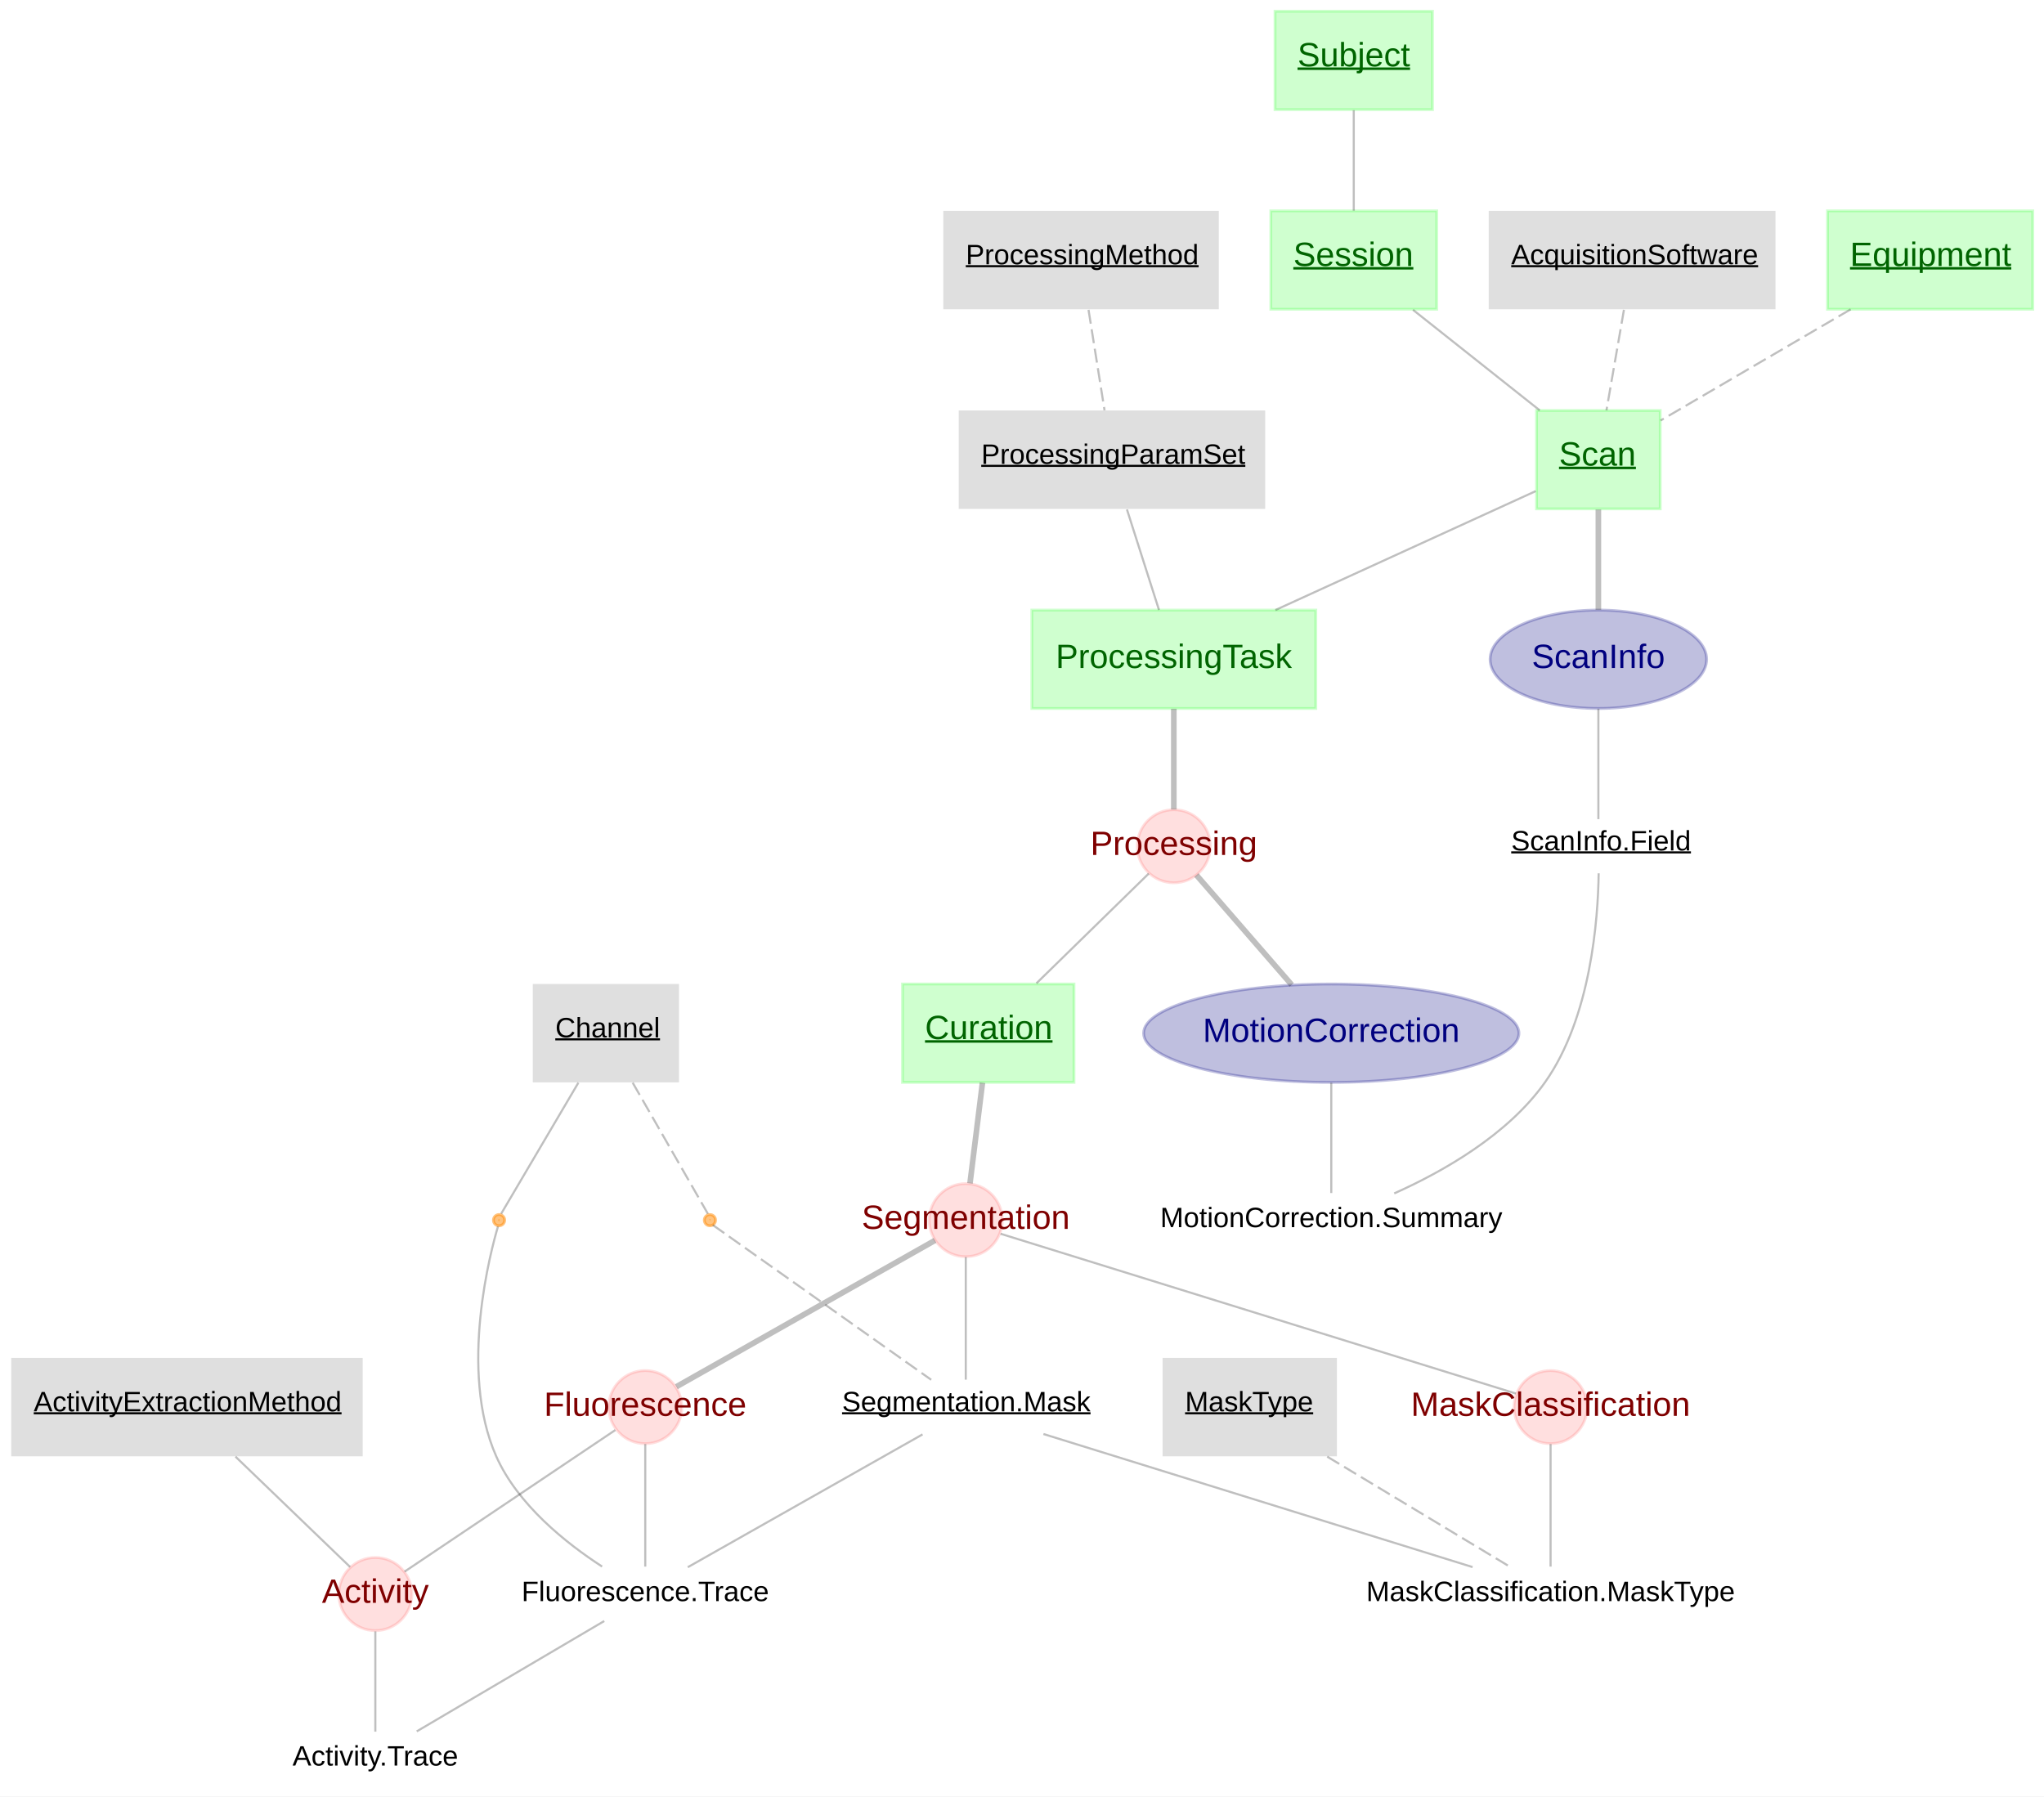
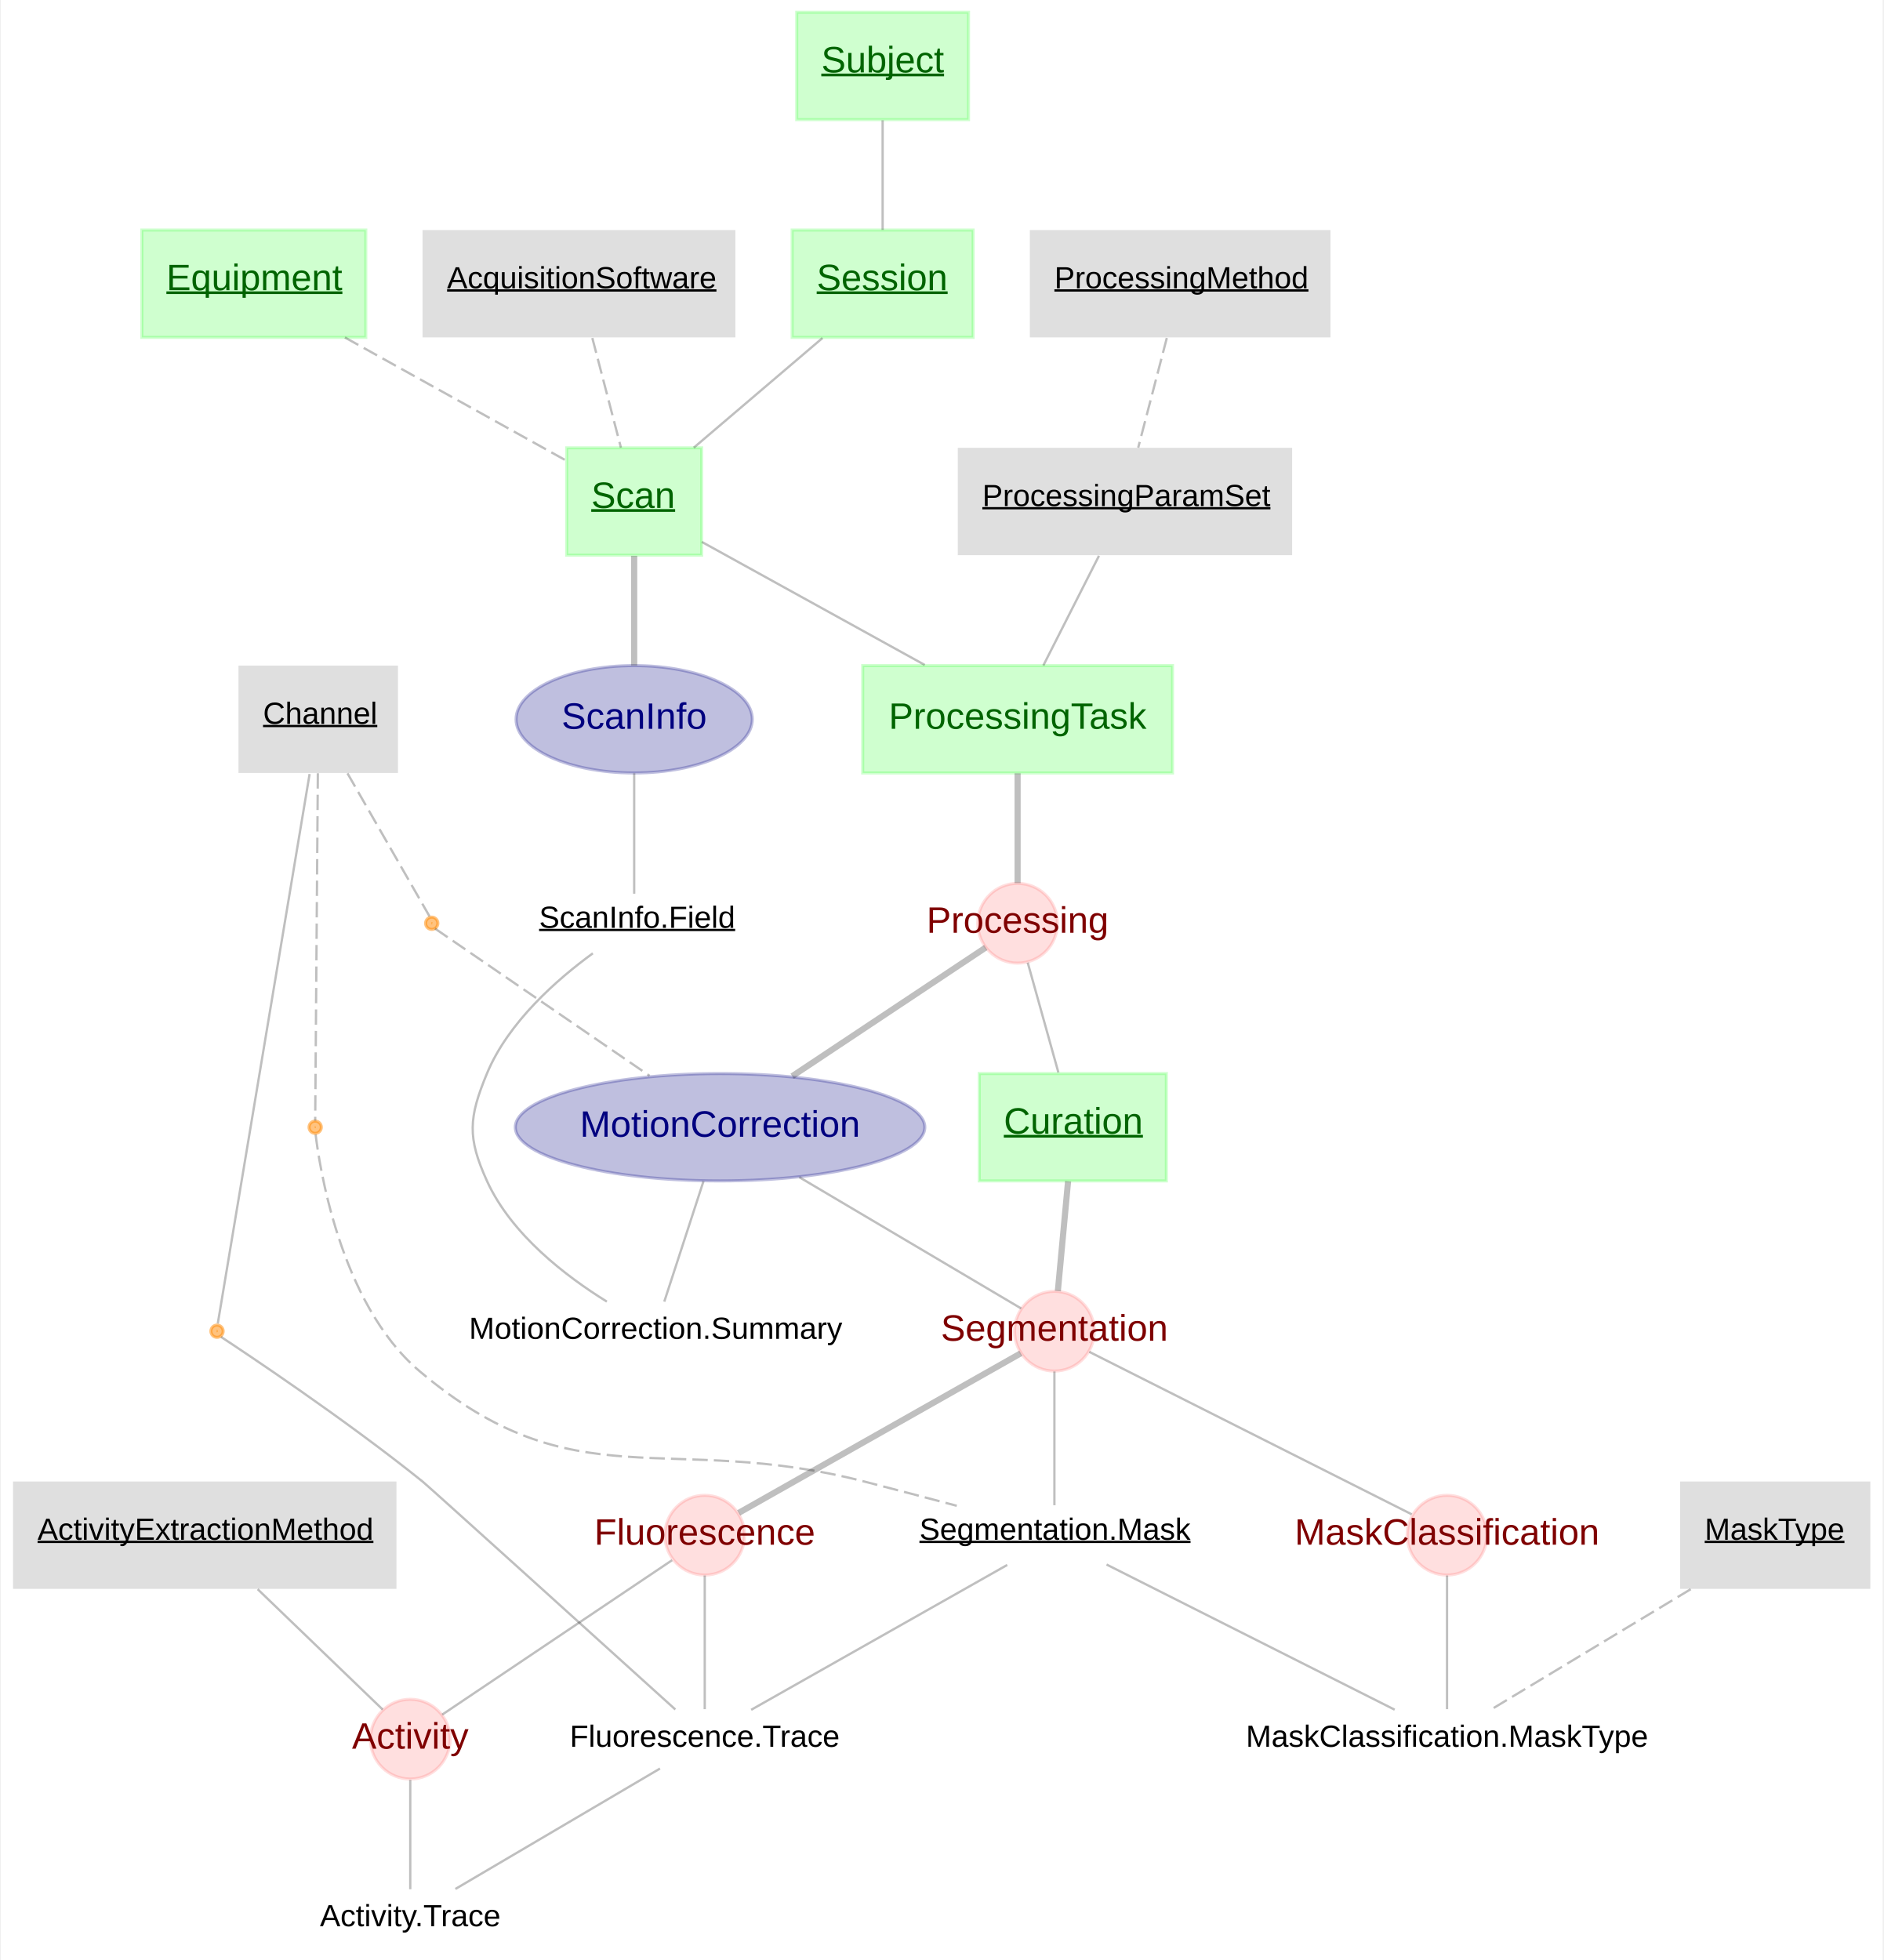
- <svg xmlns="http://www.w3.org/2000/svg" xmlns:xlink="http://www.w3.org/1999/xlink" height="639pt" viewBox="0.00 0.00 727.00 639.00" width="727pt">
+ <svg xmlns="http://www.w3.org/2000/svg" xmlns:xlink="http://www.w3.org/1999/xlink" height="639pt" viewBox="0.00 0.00 613.50 639.00" width="614pt">
  <g class="graph" id="graph0" transform="scale(1 1) rotate(0) translate(4 635)">
-     <polygon fill="white" points="-4,4 -4,-635 723,-635 723,4 -4,4" stroke="none" />
+     <polygon fill="white" points="-4,4 -4,-635 609.5,-635 609.5,4 -4,4" stroke="none" />
    <g class="node" id="node1">
-       <ellipse cx="173.5" cy="-201" fill="#ff8800" fill-opacity="0.502" rx="2" ry="2" stroke="#ff8800" stroke-opacity="0.502" />
-       <text fill="#ff8800" font-family="arial" font-size="1.00" text-anchor="middle" x="173.5" y="-200.7">6</text>
-     </g>
-     <g class="node" id="node24">
-       <g id="a_node24">
+       <ellipse cx="98.5" cy="-267.5" fill="#ff8800" fill-opacity="0.502" rx="2" ry="2" stroke="#ff8800" stroke-opacity="0.502" />
+       <text fill="#ff8800" font-family="arial" font-size="1.00" text-anchor="middle" x="98.5" y="-267.2">1</text>
+     </g>
+     <g class="node" id="node22">
+       <g id="a_node22">
+         <a xlink:title="→ Segmentation mask                  ------------------------------ → Channel.proj(seg_channel=&quot;channel&quot;) mask_npix             mask_center_x         mask_center_y         mask_center_z         mask_xpix             mask_ypix             mask_zpix             mask_weights          ">
+           <polygon fill="none" points="391.5,-144 287.5,-144 287.5,-125 391.5,-125 391.5,-144" stroke="none" />
+           <text font-family="arial" font-size="10.00" text-anchor="start" text-decoration="underline" x="295.5" y="-133">Segmentation.Mask</text>
+         </a>
+       </g>
+     </g>
+     <g class="edge" id="edge1">
+       <path d="M98.647,-265.147C99.646,-256.647 106.207,-210.269 132.5,-188 183.17,-145.086 213.192,-168.539 277.5,-152 287.317,-149.475 297.988,-146.661 307.667,-144.081" fill="none" stroke="#000000" stroke-dasharray="5,2" stroke-opacity="0.251" stroke-width="0.75" />
+     </g>
+     <g class="node" id="node2">
+       <ellipse cx="66.5" cy="-201" fill="#ff8800" fill-opacity="0.502" rx="2" ry="2" stroke="#ff8800" stroke-opacity="0.502" />
+       <text fill="#ff8800" font-family="arial" font-size="1.00" text-anchor="middle" x="66.5" y="-200.7">0</text>
+     </g>
+     <g class="node" id="node19">
+       <g id="a_node19">
        <a xlink:title="→ Fluorescence → Segmentation.Mask → Channel.proj(fluo_channel=&quot;channel&quot;) ------------------------------ fluorescence          neuropil_fluorescence=null  ">
          <polygon fill="none" points="276.5,-77.5 174.5,-77.5 174.5,-58.5 276.5,-58.5 276.5,-77.5" stroke="none" />
          <text font-family="arial" font-size="10.00" text-anchor="middle" x="225.5" y="-65.5">Fluorescence.Trace</text>
        </a>
      </g>
    </g>
-     <g class="edge" id="edge1">
-       <path d="M173.118,-198.754C170.78,-190.897 158.946,-147.562 172.5,-117 180.15,-99.751 197.4,-86.063 210.153,-77.789" fill="none" stroke="#000000" stroke-opacity="0.251" stroke-width="0.75" />
-     </g>
-     <g class="node" id="node2">
-       <ellipse cx="248.5" cy="-201" fill="#ff8800" fill-opacity="0.502" rx="2" ry="2" stroke="#ff8800" stroke-opacity="0.502" />
-       <text fill="#ff8800" font-family="arial" font-size="1.00" text-anchor="middle" x="248.5" y="-200.7">7</text>
-     </g>
-     <g class="node" id="node21">
-       <g id="a_node21">
-         <a xlink:title="→ Segmentation mask                  ------------------------------ → Channel.proj(seg_channel=&quot;channel&quot;) mask_npix             mask_center_x         mask_center_y         mask_center_z         mask_xpix             mask_ypix             mask_zpix             mask_weights          ">
-           <polygon fill="none" points="391.5,-144 287.5,-144 287.5,-125 391.5,-125 391.5,-144" stroke="none" />
-           <text font-family="arial" font-size="10.00" text-anchor="start" text-decoration="underline" x="295.5" y="-133">Segmentation.Mask</text>
-         </a>
-       </g>
-     </g>
    <g class="edge" id="edge2">
-       <path d="M249.522,-199.276C257.059,-193.933 304.373,-160.398 327.204,-144.216" fill="none" stroke="#000000" stroke-dasharray="5,2" stroke-opacity="0.251" stroke-width="0.75" />
+       <path d="M67.817,-199.137C74.796,-194.55 108.088,-172.459 133.5,-152 135.636,-150.28 192.789,-98.595 215.919,-77.67" fill="none" stroke="#000000" stroke-opacity="0.251" stroke-width="0.75" />
    </g>
    <g class="node" id="node3">
-       <g id="a_node3">
-         <a xlink:title="→ Curation ">
+       <ellipse cx="136.5" cy="-334" fill="#ff8800" fill-opacity="0.502" rx="2" ry="2" stroke="#ff8800" stroke-opacity="0.502" />
+       <text fill="#ff8800" font-family="arial" font-size="1.00" text-anchor="middle" x="136.5" y="-333.7">2</text>
+     </g>
+     <g class="node" id="node4">
+       <g id="a_node4">
+         <a xlink:title="→ Processing ------------------------------ → Channel.proj(mc_channel=&quot;channel&quot;) ">
+           <ellipse cx="230.5" cy="-267.5" fill="#00007f" fill-opacity="0.251" rx="66.75" ry="17.5" stroke="#00007f" stroke-opacity="0.251" />
+           <text fill="#00007f" font-family="arial" font-size="12.00" text-anchor="middle" x="230.5" y="-264.4">MotionCorrection</text>
+         </a>
+       </g>
+     </g>
+     <g class="edge" id="edge3">
+       <path d="M137.556,-332.276C144.333,-327.625 182.243,-301.613 207.505,-284.278" fill="none" stroke="#000000" stroke-dasharray="5,2" stroke-opacity="0.251" stroke-width="0.75" />
+     </g>
+     <g class="node" id="node9">
+       <g id="a_node9">
+         <a xlink:title="→ MotionCorrection → ScanInfo.Field ------------------------------ ref_image             average_image         correlation_image=null  max_proj_image=null   ">
+           <polygon fill="none" points="277,-210.5 142,-210.5 142,-191.5 277,-191.5 277,-210.5" stroke="none" />
+           <text font-family="arial" font-size="10.00" text-anchor="middle" x="209.5" y="-198.5">MotionCorrection.Summary</text>
+         </a>
+       </g>
+     </g>
+     <g class="edge" id="edge4">
+       <path d="M225.092,-249.89C221.009,-237.348 215.57,-220.643 212.313,-210.64" fill="none" stroke="#000000" stroke-opacity="0.251" stroke-width="0.75" />
+     </g>
+     <g class="node" id="node23">
+       <g id="a_node23">
+         <a xlink:title="→ MotionCorrection → Curation ">
          <ellipse cx="339.5" cy="-201" fill="#ff0000" fill-opacity="0.125" rx="13" ry="13" stroke="#ff0000" stroke-opacity="0.125" />
          <text fill="#7f0000" font-family="arial" font-size="12.00" text-anchor="middle" x="339.5" y="-197.9">Segmentation</text>
        </a>
      </g>
    </g>
+     <g class="edge" id="edge5">
+       <path d="M256.331,-251.214C279.373,-237.58 311.972,-218.29 328.689,-208.397" fill="none" stroke="#000000" stroke-opacity="0.251" stroke-width="0.75" />
+     </g>
+     <g class="node" id="node5">
+       <g id="a_node5">
+         <a xlink:title="→ Segmentation → MaskClassificationMethod ">
+           <ellipse cx="467.5" cy="-134.5" fill="#ff0000" fill-opacity="0.125" rx="13" ry="13" stroke="#ff0000" stroke-opacity="0.125" />
+           <text fill="#7f0000" font-family="arial" font-size="12.00" text-anchor="middle" x="467.5" y="-131.4">MaskClassification</text>
+         </a>
+       </g>
+     </g>
+     <g class="node" id="node20">
+       <g id="a_node20">
+         <a xlink:title="→ MaskClassification → Segmentation.Mask ------------------------------ → MaskType confidence=null       ">
+           <polygon fill="none" points="540.5,-77.5 394.5,-77.5 394.5,-58.5 540.5,-58.5 540.5,-77.5" stroke="none" />
+           <text font-family="arial" font-size="10.00" text-anchor="middle" x="467.5" y="-65.5">MaskClassification.MaskType</text>
+         </a>
+       </g>
+     </g>
+     <g class="edge" id="edge6">
+       <path d="M467.5,-121.368C467.5,-108.669 467.5,-89.04 467.5,-77.768" fill="none" stroke="#000000" stroke-opacity="0.251" stroke-width="0.75" />
+     </g>
    <g class="node" id="node6">
      <g id="a_node6">
+         <a xlink:title="scanner               ">
+           <polygon fill="#00ff00" fill-opacity="0.188" points="115,-560 42,-560 42,-525 115,-525 115,-560" stroke="#00ff00" stroke-opacity="0.188" />
+           <text fill="darkgreen" font-family="arial" font-size="12.00" text-anchor="start" text-decoration="underline" x="50" y="-540.4">Equipment</text>
+         </a>
+       </g>
+     </g>
+     <g class="node" id="node14">
+       <g id="a_node14">
+         <a xlink:title="→ Session scan_id               ------------------------------ → Equipment → AcquisitionSoftware scan_notes=&quot;&quot;         ">
+           <polygon fill="#00ff00" fill-opacity="0.188" points="224.5,-489 180.5,-489 180.5,-454 224.5,-454 224.5,-489" stroke="#00ff00" stroke-opacity="0.188" />
+           <text fill="darkgreen" font-family="arial" font-size="12.00" text-anchor="start" text-decoration="underline" x="188.5" y="-469.4">Scan</text>
+         </a>
+       </g>
+     </g>
+     <g class="edge" id="edge7">
+       <path d="M108.201,-524.973C130.412,-512.613 160.296,-495.984 180.42,-484.787" fill="none" stroke="#000000" stroke-dasharray="5,2" stroke-opacity="0.251" stroke-width="0.75" />
+     </g>
+     <g class="node" id="node7">
+       <g id="a_node7">
+         <a xlink:title="→ Scan → ProcessingParamSet ------------------------------ processing_output_dir  task_mode=&quot;load&quot;      ">
+           <polygon fill="#00ff00" fill-opacity="0.188" points="378,-418 277,-418 277,-383 378,-383 378,-418" stroke="#00ff00" stroke-opacity="0.188" />
+           <text fill="darkgreen" font-family="arial" font-size="12.00" text-anchor="middle" x="327.5" y="-397.4">ProcessingTask</text>
+         </a>
+       </g>
+     </g>
+     <g class="node" id="node12">
+       <g id="a_node12">
+         <a xlink:title="→ ProcessingTask ------------------------------ processing_time       ">
+           <ellipse cx="327.5" cy="-334" fill="#ff0000" fill-opacity="0.125" rx="13" ry="13" stroke="#ff0000" stroke-opacity="0.125" />
+           <text fill="#7f0000" font-family="arial" font-size="12.00" text-anchor="middle" x="327.5" y="-330.9">Processing</text>
+         </a>
+       </g>
+     </g>
+     <g class="edge" id="edge8">
+       <path d="M327.5,-382.89C327.5,-371.692 327.5,-357.175 327.5,-347.073" fill="none" stroke="#000000" stroke-opacity="0.251" stroke-width="2" />
+     </g>
+     <g class="node" id="node8">
+       <g id="a_node8">
+         <a xlink:title="mask_type             ">
+           <polygon fill="#000000" fill-opacity="0.125" points="605.5,-152 543.5,-152 543.5,-117 605.5,-117 605.5,-152" stroke="none" />
+           <text font-family="arial" font-size="10.00" text-anchor="start" text-decoration="underline" x="551.5" y="-133">MaskType</text>
+         </a>
+       </g>
+     </g>
+     <g class="edge" id="edge9">
+       <path d="M546.945,-116.89C526.14,-104.348 498.427,-87.643 481.833,-77.64" fill="none" stroke="#000000" stroke-dasharray="5,2" stroke-opacity="0.251" stroke-width="0.75" />
+     </g>
+     <g class="node" id="node10">
+       <g id="a_node10">
        <a xlink:title="→ Segmentation ">
          <ellipse cx="225.5" cy="-134.5" fill="#ff0000" fill-opacity="0.125" rx="13" ry="13" stroke="#ff0000" stroke-opacity="0.125" />
          <text fill="#7f0000" font-family="arial" font-size="12.00" text-anchor="middle" x="225.5" y="-131.4">Fluorescence</text>
        </a>
      </g>
    </g>
-     <g class="edge" id="edge3">
-       <path d="M328.569,-193.815C306.835,-181.518 258.409,-154.12 236.565,-141.761" fill="none" stroke="#000000" stroke-opacity="0.251" stroke-width="2" />
-     </g>
-     <g class="edge" id="edge4">
-       <path d="M339.5,-187.868C339.5,-175.169 339.5,-155.54 339.5,-144.268" fill="none" stroke="#000000" stroke-opacity="0.251" stroke-width="0.75" />
-     </g>
-     <g class="node" id="node23">
-       <g id="a_node23">
-         <a xlink:title="→ Segmentation → MaskClassificationMethod ">
-           <ellipse cx="547.5" cy="-134.5" fill="#ff0000" fill-opacity="0.125" rx="13" ry="13" stroke="#ff0000" stroke-opacity="0.125" />
-           <text fill="#7f0000" font-family="arial" font-size="12.00" text-anchor="middle" x="547.5" y="-131.4">MaskClassification</text>
-         </a>
-       </g>
-     </g>
-     <g class="edge" id="edge5">
-       <path d="M351.888,-196.158C388.883,-184.686 498.267,-150.767 535.176,-139.321" fill="none" stroke="#000000" stroke-opacity="0.251" stroke-width="0.75" />
-     </g>
-     <g class="node" id="node4">
-       <g id="a_node4">
-         <a xlink:title="→ Scan → ProcessingParamSet ------------------------------ processing_output_dir  task_mode=&quot;load&quot;      ">
-           <polygon fill="#00ff00" fill-opacity="0.188" points="464,-418 363,-418 363,-383 464,-383 464,-418" stroke="#00ff00" stroke-opacity="0.188" />
-           <text fill="darkgreen" font-family="arial" font-size="12.00" text-anchor="middle" x="413.5" y="-397.4">ProcessingTask</text>
-         </a>
-       </g>
-     </g>
-     <g class="node" id="node14">
-       <g id="a_node14">
-         <a xlink:title="→ ProcessingTask ------------------------------ processing_time       ">
-           <ellipse cx="413.5" cy="-334" fill="#ff0000" fill-opacity="0.125" rx="13" ry="13" stroke="#ff0000" stroke-opacity="0.125" />
-           <text fill="#7f0000" font-family="arial" font-size="12.00" text-anchor="middle" x="413.5" y="-330.9">Processing</text>
-         </a>
-       </g>
-     </g>
-     <g class="edge" id="edge6">
-       <path d="M413.5,-382.89C413.5,-371.692 413.5,-357.175 413.5,-347.073" fill="none" stroke="#000000" stroke-opacity="0.251" stroke-width="2" />
-     </g>
-     <g class="node" id="node5">
-       <g id="a_node5">
-         <a xlink:title="→ Processing ------------------------------ → Channel.proj(mc_channel=&quot;channel&quot;) ">
-           <ellipse cx="469.5" cy="-267.5" fill="#00007f" fill-opacity="0.251" rx="66.75" ry="17.5" stroke="#00007f" stroke-opacity="0.251" />
-           <text fill="#00007f" font-family="arial" font-size="12.00" text-anchor="middle" x="469.5" y="-264.4">MotionCorrection</text>
-         </a>
-       </g>
-     </g>
-     <g class="node" id="node18">
-       <g id="a_node18">
-         <a xlink:title="→ MotionCorrection → ScanInfo.Field ------------------------------ ref_image             average_image         correlation_image=null  max_proj_image=null   ">
-           <polygon fill="none" points="537,-210.5 402,-210.5 402,-191.5 537,-191.5 537,-210.5" stroke="none" />
-           <text font-family="arial" font-size="10.00" text-anchor="middle" x="469.5" y="-198.5">MotionCorrection.Summary</text>
-         </a>
-       </g>
-     </g>
-     <g class="edge" id="edge7">
-       <path d="M469.5,-249.89C469.5,-237.348 469.5,-220.643 469.5,-210.64" fill="none" stroke="#000000" stroke-opacity="0.251" stroke-width="0.75" />
-     </g>
-     <g class="edge" id="edge8">
+     <g class="edge" id="edge10">
      <path d="M225.5,-121.368C225.5,-108.669 225.5,-89.04 225.5,-77.768" fill="none" stroke="#000000" stroke-opacity="0.251" stroke-width="0.75" />
    </g>
-     <g class="node" id="node25">
-       <g id="a_node25">
+     <g class="node" id="node21">
+       <g id="a_node21">
        <a xlink:title="→ Fluorescence → ActivityExtractionMethod ">
          <ellipse cx="129.5" cy="-68" fill="#ff0000" fill-opacity="0.125" rx="13" ry="13" stroke="#ff0000" stroke-opacity="0.125" />
          <text fill="#7f0000" font-family="arial" font-size="12.00" text-anchor="middle" x="129.5" y="-64.9">Activity</text>
        </a>
      </g>
    </g>
-     <g class="edge" id="edge9">
+     <g class="edge" id="edge11">
      <path d="M214.86,-126.351C196.309,-113.887 158.275,-88.333 139.896,-75.985" fill="none" stroke="#000000" stroke-opacity="0.251" stroke-width="0.75" />
-     </g>
-     <g class="node" id="node7">
-       <g id="a_node7">
-         <a xlink:title="mask_type             ">
-           <polygon fill="#000000" fill-opacity="0.125" points="471.5,-152 409.5,-152 409.5,-117 471.5,-117 471.5,-152" stroke="none" />
-           <text font-family="arial" font-size="10.00" text-anchor="start" text-decoration="underline" x="417.5" y="-133">MaskType</text>
-         </a>
-       </g>
-     </g>
-     <g class="node" id="node10">
-       <g id="a_node10">
-         <a xlink:title="→ MaskClassification → Segmentation.Mask ------------------------------ → MaskType confidence=null       ">
-           <polygon fill="none" points="620.5,-77.5 474.5,-77.5 474.5,-58.5 620.5,-58.5 620.5,-77.5" stroke="none" />
-           <text font-family="arial" font-size="10.00" text-anchor="middle" x="547.5" y="-65.5">MaskClassification.MaskType</text>
-         </a>
-       </g>
-     </g>
-     <g class="edge" id="edge10">
-       <path d="M468.055,-116.89C488.86,-104.348 516.573,-87.643 533.167,-77.64" fill="none" stroke="#000000" stroke-dasharray="5,2" stroke-opacity="0.251" stroke-width="0.75" />
-     </g>
-     <g class="node" id="node8">
-       <g id="a_node8">
-         <a xlink:title="paramset_idx          ------------------------------ → ProcessingMethod paramset_desc         param_set_hash        params                UNIQUE INDEX (param_set_hash) ">
-           <polygon fill="#000000" fill-opacity="0.125" points="446,-489 337,-489 337,-454 446,-454 446,-489" stroke="none" />
-           <text font-family="arial" font-size="10.00" text-anchor="start" text-decoration="underline" x="345" y="-470">ProcessingParamSet</text>
-         </a>
-       </g>
-     </g>
-     <g class="edge" id="edge11">
-       <path d="M396.826,-453.797C400.285,-442.949 404.774,-428.867 408.223,-418.049" fill="none" stroke="#000000" stroke-opacity="0.251" stroke-width="0.75" />
-     </g>
-     <g class="node" id="node9">
-       <g id="a_node9">
-         <a xlink:title="→ Subject session_datetime      ">
-           <polygon fill="#00ff00" fill-opacity="0.188" points="507,-560 448,-560 448,-525 507,-525 507,-560" stroke="#00ff00" stroke-opacity="0.188" />
-           <text fill="darkgreen" font-family="arial" font-size="12.00" text-anchor="start" text-decoration="underline" x="456" y="-540.4">Session</text>
-         </a>
-       </g>
-     </g>
-     <g class="node" id="node27">
-       <g id="a_node27">
-         <a xlink:title="→ Session scan_id               ------------------------------ → Equipment → AcquisitionSoftware scan_notes=&quot;&quot;         ">
-           <polygon fill="#00ff00" fill-opacity="0.188" points="586.5,-489 542.5,-489 542.5,-454 586.5,-454 586.5,-489" stroke="#00ff00" stroke-opacity="0.188" />
-           <text fill="darkgreen" font-family="arial" font-size="12.00" text-anchor="start" text-decoration="underline" x="550.5" y="-469.4">Scan</text>
-         </a>
-       </g>
-     </g>
-     <g class="edge" id="edge12">
-       <path d="M498.56,-524.797C512.239,-513.949 529.994,-499.867 543.634,-489.049" fill="none" stroke="#000000" stroke-opacity="0.251" stroke-width="0.75" />
    </g>
    <g class="node" id="node11">
      <g id="a_node11">
-         <a xlink:title="→ Scan ------------------------------ nfields               nchannels             ndepths               nframes               nrois                 x                     y                     z                     fps                   bidirectional         usecs_per_line=null   fill_fraction=null    ">
-           <ellipse cx="564.5" cy="-400.5" fill="#00007f" fill-opacity="0.251" rx="38.502" ry="17.5" stroke="#00007f" stroke-opacity="0.251" />
-           <text fill="#00007f" font-family="arial" font-size="12.00" text-anchor="middle" x="564.5" y="-397.4">ScanInfo</text>
-         </a>
-       </g>
-     </g>
-     <g class="node" id="node20">
-       <g id="a_node20">
-         <a xlink:title="→ ScanInfo field_idx             ------------------------------ px_height             px_width              um_height=null        um_width=null         field_x               field_y               field_z               delay_image=null      ">
-           <polygon fill="none" points="603.5,-343.5 525.5,-343.5 525.5,-324.5 603.5,-324.5 603.5,-343.5" stroke="none" />
-           <text font-family="arial" font-size="10.00" text-anchor="start" text-decoration="underline" x="533.5" y="-332.5">ScanInfo.Field</text>
-         </a>
-       </g>
+         <a xlink:title="acq_software          ">
+           <polygon fill="#000000" fill-opacity="0.125" points="235.5,-560 133.5,-560 133.5,-525 235.5,-525 235.5,-560" stroke="none" />
+           <text font-family="arial" font-size="10.00" text-anchor="start" text-decoration="underline" x="141.5" y="-541">AcquisitionSoftware</text>
+         </a>
+       </g>
+     </g>
+     <g class="edge" id="edge12">
+       <path d="M188.857,-524.797C191.687,-513.949 195.361,-499.867 198.183,-489.049" fill="none" stroke="#000000" stroke-dasharray="5,2" stroke-opacity="0.251" stroke-width="0.75" />
    </g>
    <g class="edge" id="edge13">
-       <path d="M564.5,-382.89C564.5,-370.348 564.5,-353.643 564.5,-343.64" fill="none" stroke="#000000" stroke-opacity="0.251" stroke-width="0.75" />
-     </g>
-     <g class="node" id="node12">
-       <g id="a_node12">
+       <path d="M317.119,-326.097C302.164,-316.153 274.145,-297.522 254.02,-284.139" fill="none" stroke="#000000" stroke-opacity="0.251" stroke-width="2" />
+     </g>
+     <g class="node" id="node16">
+       <g id="a_node16">
+         <a xlink:title="→ Processing curation_id           ------------------------------ curation_time         curation_output_dir   manual_curation       curation_note=&quot;&quot;      ">
+           <polygon fill="#00ff00" fill-opacity="0.188" points="376,-285 315,-285 315,-250 376,-250 376,-285" stroke="#00ff00" stroke-opacity="0.188" />
+           <text fill="darkgreen" font-family="arial" font-size="12.00" text-anchor="start" text-decoration="underline" x="323" y="-265.4">Curation</text>
+         </a>
+       </g>
+     </g>
+     <g class="edge" id="edge14">
+       <path d="M330.801,-321.17C333.603,-311.132 337.655,-296.611 340.796,-285.357" fill="none" stroke="#000000" stroke-opacity="0.251" stroke-width="0.75" />
+     </g>
+     <g class="node" id="node13">
+       <g id="a_node13">
        <a xlink:title="extraction_method     ">
          <polygon fill="#000000" fill-opacity="0.125" points="125,-152 0,-152 0,-117 125,-117 125,-152" stroke="none" />
          <text font-family="arial" font-size="10.00" text-anchor="start" text-decoration="underline" x="8" y="-133">ActivityExtractionMethod</text>
        </a>
      </g>
    </g>
-     <g class="edge" id="edge14">
+     <g class="edge" id="edge15">
      <path d="M79.754,-116.89C92.782,-104.348 110.134,-87.643 120.525,-77.64" fill="none" stroke="#000000" stroke-opacity="0.251" stroke-width="0.75" />
    </g>
-     <g class="node" id="node13">
-       <g id="a_node13">
-         <a xlink:title="→ Processing curation_id           ------------------------------ curation_time         curation_output_dir   manual_curation       curation_note=&quot;&quot;      ">
-           <polygon fill="#00ff00" fill-opacity="0.188" points="378,-285 317,-285 317,-250 378,-250 378,-285" stroke="#00ff00" stroke-opacity="0.188" />
-           <text fill="darkgreen" font-family="arial" font-size="12.00" text-anchor="start" text-decoration="underline" x="325" y="-265.4">Curation</text>
-         </a>
-       </g>
-     </g>
-     <g class="edge" id="edge15">
-       <path d="M345.44,-249.89C344.051,-238.692 342.25,-224.175 340.997,-214.073" fill="none" stroke="#000000" stroke-opacity="0.251" stroke-width="2" />
-     </g>
    <g class="edge" id="edge16">
-       <path d="M421.523,-323.759C430.354,-313.587 444.717,-297.044 455.43,-284.706" fill="none" stroke="#000000" stroke-opacity="0.251" stroke-width="2" />
+       <path d="M224.56,-458.323C244.745,-447.181 274.793,-430.594 297.221,-418.214" fill="none" stroke="#000000" stroke-opacity="0.251" stroke-width="0.75" />
+     </g>
+     <g class="node" id="node24">
+       <g id="a_node24">
+         <a xlink:title="→ Scan ------------------------------ nfields               nchannels             ndepths               nframes               nrois                 x                     y                     z                     fps                   bidirectional         usecs_per_line=null   fill_fraction=null    ">
+           <ellipse cx="202.5" cy="-400.5" fill="#00007f" fill-opacity="0.251" rx="38.502" ry="17.5" stroke="#00007f" stroke-opacity="0.251" />
+           <text fill="#00007f" font-family="arial" font-size="12.00" text-anchor="middle" x="202.5" y="-397.4">ScanInfo</text>
+         </a>
+       </g>
    </g>
    <g class="edge" id="edge17">
-       <path d="M404.599,-324.301C394.395,-314.329 377.432,-297.752 364.64,-285.251" fill="none" stroke="#000000" stroke-opacity="0.251" stroke-width="0.75" />
+       <path d="M202.5,-453.797C202.5,-442.949 202.5,-428.867 202.5,-418.049" fill="none" stroke="#000000" stroke-opacity="0.251" stroke-width="2" />
    </g>
    <g class="node" id="node15">
      <g id="a_node15">
        <a xlink:title="subject               ------------------------------ sex                   subject_birth_date    subject_description=&quot;&quot;  ">
-           <polygon fill="#00ff00" fill-opacity="0.188" points="505.5,-631 449.5,-631 449.5,-596 505.5,-596 505.5,-631" stroke="#00ff00" stroke-opacity="0.188" />
-           <text fill="darkgreen" font-family="arial" font-size="12.00" text-anchor="start" text-decoration="underline" x="457.5" y="-611.4">Subject</text>
+           <polygon fill="#00ff00" fill-opacity="0.188" points="311.5,-631 255.5,-631 255.5,-596 311.5,-596 311.5,-631" stroke="#00ff00" stroke-opacity="0.188" />
+           <text fill="darkgreen" font-family="arial" font-size="12.00" text-anchor="start" text-decoration="underline" x="263.5" y="-611.4">Subject</text>
+         </a>
+       </g>
+     </g>
+     <g class="node" id="node25">
+       <g id="a_node25">
+         <a xlink:title="→ Subject session_datetime      ">
+           <polygon fill="#00ff00" fill-opacity="0.188" points="313,-560 254,-560 254,-525 313,-525 313,-560" stroke="#00ff00" stroke-opacity="0.188" />
+           <text fill="darkgreen" font-family="arial" font-size="12.00" text-anchor="start" text-decoration="underline" x="262" y="-540.4">Session</text>
        </a>
      </g>
    </g>
    <g class="edge" id="edge18">
-       <path d="M477.5,-595.797C477.5,-584.949 477.5,-570.867 477.5,-560.049" fill="none" stroke="#000000" stroke-opacity="0.251" stroke-width="0.75" />
-     </g>
-     <g class="node" id="node16">
-       <g id="a_node16">
+       <path d="M283.5,-595.797C283.5,-584.949 283.5,-570.867 283.5,-560.049" fill="none" stroke="#000000" stroke-opacity="0.251" stroke-width="0.75" />
+     </g>
+     <g class="edge" id="edge19">
+       <path d="M343.955,-249.89C342.913,-238.692 341.563,-224.175 340.623,-214.073" fill="none" stroke="#000000" stroke-opacity="0.251" stroke-width="2" />
+     </g>
+     <g class="node" id="node17">
+       <g id="a_node17">
+         <a xlink:title="paramset_idx          ------------------------------ → ProcessingMethod paramset_desc         param_set_hash        params                UNIQUE INDEX (param_set_hash) ">
+           <polygon fill="#000000" fill-opacity="0.125" points="417,-489 308,-489 308,-454 417,-454 417,-489" stroke="none" />
+           <text font-family="arial" font-size="10.00" text-anchor="start" text-decoration="underline" x="316" y="-470">ProcessingParamSet</text>
+         </a>
+       </g>
+     </g>
+     <g class="edge" id="edge20">
+       <path d="M354.027,-453.797C348.525,-442.949 341.382,-428.867 335.895,-418.049" fill="none" stroke="#000000" stroke-opacity="0.251" stroke-width="0.75" />
+     </g>
+     <g class="node" id="node18">
+       <g id="a_node18">
+         <a xlink:title="channel               ">
+           <polygon fill="#000000" fill-opacity="0.125" points="125.5,-418 73.5,-418 73.5,-383 125.5,-383 125.5,-418" stroke="none" />
+           <text font-family="arial" font-size="10.00" text-anchor="start" text-decoration="underline" x="81.5" y="-399">Channel</text>
+         </a>
+       </g>
+     </g>
+     <g class="edge" id="edge22">
+       <path d="M99.373,-382.909C99.123,-350.137 98.583,-279.415 98.509,-269.631" fill="none" stroke="#000000" stroke-dasharray="5,2" stroke-opacity="0.251" stroke-width="0.75" />
+     </g>
+     <g class="edge" id="edge21">
+       <path d="M96.686,-382.661C89.205,-337.885 69.22,-218.28 66.751,-203.504" fill="none" stroke="#000000" stroke-opacity="0.251" stroke-width="0.75" />
+     </g>
+     <g class="edge" id="edge23">
+       <path d="M109.028,-382.89C118.621,-366.168 132.459,-342.044 135.769,-336.274" fill="none" stroke="#000000" stroke-dasharray="5,2" stroke-opacity="0.251" stroke-width="0.75" />
+     </g>
+     <g class="node" id="node28">
+       <g id="a_node28">
+         <a xlink:title="→ Activity → Fluorescence.Trace ------------------------------ activity_trace        ">
+           <polygon fill="none" points="167,-19 92,-19 92,-0 167,-0 167,-19" stroke="none" />
+           <text font-family="arial" font-size="10.00" text-anchor="middle" x="129.5" y="-7">Activity.Trace</text>
+         </a>
+       </g>
+     </g>
+     <g class="edge" id="edge24">
+       <path d="M210.92,-58.419C192.876,-47.799 162.324,-29.819 144.218,-19.162" fill="none" stroke="#000000" stroke-opacity="0.251" stroke-width="0.75" />
+     </g>
+     <g class="edge" id="edge25">
+       <path d="M129.5,-54.74C129.5,-43.965 129.5,-28.562 129.5,-19.064" fill="none" stroke="#000000" stroke-opacity="0.251" stroke-width="0.75" />
+     </g>
+     <g class="edge" id="edge26">
+       <path d="M324.125,-124.801C302.246,-112.422 262.376,-89.864 240.631,-77.561" fill="none" stroke="#000000" stroke-opacity="0.251" stroke-width="0.75" />
+     </g>
+     <g class="edge" id="edge27">
+       <path d="M356.497,-124.935C380.979,-112.598 425.911,-89.957 450.432,-77.6" fill="none" stroke="#000000" stroke-opacity="0.251" stroke-width="0.75" />
+     </g>
+     <g class="edge" id="edge28">
+       <path d="M350.859,-194.276C375.088,-182.067 431.613,-153.584 455.982,-141.304" fill="none" stroke="#000000" stroke-opacity="0.251" stroke-width="0.75" />
+     </g>
+     <g class="edge" id="edge29">
+       <path d="M328.569,-193.815C306.835,-181.518 258.409,-154.12 236.565,-141.761" fill="none" stroke="#000000" stroke-opacity="0.251" stroke-width="2" />
+     </g>
+     <g class="edge" id="edge30">
+       <path d="M339.5,-187.868C339.5,-175.169 339.5,-155.54 339.5,-144.268" fill="none" stroke="#000000" stroke-opacity="0.251" stroke-width="0.75" />
+     </g>
+     <g class="node" id="node26">
+       <g id="a_node26">
+         <a xlink:title="→ ScanInfo field_idx             ------------------------------ px_height             px_width              um_height=null        um_width=null         field_x               field_y               field_z               delay_image=null      ">
+           <polygon fill="none" points="241.5,-343.5 163.5,-343.5 163.5,-324.5 241.5,-324.5 241.5,-343.5" stroke="none" />
+           <text font-family="arial" font-size="10.00" text-anchor="start" text-decoration="underline" x="171.5" y="-332.5">ScanInfo.Field</text>
+         </a>
+       </g>
+     </g>
+     <g class="edge" id="edge31">
+       <path d="M202.5,-382.89C202.5,-370.348 202.5,-353.643 202.5,-343.64" fill="none" stroke="#000000" stroke-opacity="0.251" stroke-width="0.75" />
+     </g>
+     <g class="edge" id="edge32">
+       <path d="M263.892,-524.797C251.157,-513.949 234.626,-499.867 221.927,-489.049" fill="none" stroke="#000000" stroke-opacity="0.251" stroke-width="0.75" />
+     </g>
+     <g class="edge" id="edge33">
+       <path d="M189.02,-324.198C177.405,-315.732 161.445,-301.768 154.5,-285 148.547,-270.629 148.063,-264.161 154.5,-250 162.471,-232.463 180.366,-218.829 193.591,-210.646" fill="none" stroke="#000000" stroke-opacity="0.251" stroke-width="0.75" />
+     </g>
+     <g class="node" id="node27">
+       <g id="a_node27">
        <a xlink:title="processing_method     ------------------------------ processing_method_desc  ">
          <polygon fill="#000000" fill-opacity="0.125" points="429.5,-560 331.5,-560 331.5,-525 429.5,-525 429.5,-560" stroke="none" />
          <text font-family="arial" font-size="10.00" text-anchor="start" text-decoration="underline" x="339.5" y="-541">ProcessingMethod</text>
        </a>
      </g>
    </g>
-     <g class="edge" id="edge19">
-       <path d="M383.163,-524.797C384.892,-513.949 387.137,-499.867 388.862,-489.049" fill="none" stroke="#000000" stroke-dasharray="5,2" stroke-opacity="0.251" stroke-width="0.75" />
-     </g>
-     <g class="node" id="node17">
-       <g id="a_node17">
-         <a xlink:title="→ Activity → Fluorescence.Trace ------------------------------ activity_trace        ">
-           <polygon fill="none" points="167,-19 92,-19 92,-0 167,-0 167,-19" stroke="none" />
-           <text font-family="arial" font-size="10.00" text-anchor="middle" x="129.5" y="-7">Activity.Trace</text>
-         </a>
-       </g>
-     </g>
-     <g class="node" id="node19">
-       <g id="a_node19">
-         <a xlink:title="acq_software          ">
-           <polygon fill="#000000" fill-opacity="0.125" points="627.5,-560 525.5,-560 525.5,-525 627.5,-525 627.5,-560" stroke="none" />
-           <text font-family="arial" font-size="10.00" text-anchor="start" text-decoration="underline" x="533.5" y="-541">AcquisitionSoftware</text>
-         </a>
-       </g>
-     </g>
-     <g class="edge" id="edge20">
-       <path d="M573.595,-524.797C571.708,-513.949 569.259,-499.867 567.378,-489.049" fill="none" stroke="#000000" stroke-dasharray="5,2" stroke-opacity="0.251" stroke-width="0.75" />
-     </g>
-     <g class="edge" id="edge21">
-       <path d="M564.607,-324.374C564.39,-308.268 561.905,-273.161 545.5,-250 532.241,-231.28 509.15,-218.231 491.89,-210.514" fill="none" stroke="#000000" stroke-opacity="0.251" stroke-width="0.75" />
-     </g>
-     <g class="edge" id="edge22">
-       <path d="M367.121,-124.935C406.904,-112.598 479.919,-89.957 519.765,-77.6" fill="none" stroke="#000000" stroke-opacity="0.251" stroke-width="0.75" />
-     </g>
-     <g class="edge" id="edge23">
-       <path d="M324.125,-124.801C302.246,-112.422 262.376,-89.864 240.631,-77.561" fill="none" stroke="#000000" stroke-opacity="0.251" stroke-width="0.75" />
-     </g>
-     <g class="node" id="node22">
-       <g id="a_node22">
-         <a xlink:title="scanner               ">
-           <polygon fill="#00ff00" fill-opacity="0.188" points="719,-560 646,-560 646,-525 719,-525 719,-560" stroke="#00ff00" stroke-opacity="0.188" />
-           <text fill="darkgreen" font-family="arial" font-size="12.00" text-anchor="start" text-decoration="underline" x="654" y="-540.4">Equipment</text>
-         </a>
-       </g>
-     </g>
-     <g class="edge" id="edge24">
-       <path d="M654.236,-524.973C633.509,-512.853 605.76,-496.626 586.634,-485.443" fill="none" stroke="#000000" stroke-dasharray="5,2" stroke-opacity="0.251" stroke-width="0.75" />
-     </g>
-     <g class="edge" id="edge25">
-       <path d="M547.5,-121.368C547.5,-108.669 547.5,-89.04 547.5,-77.768" fill="none" stroke="#000000" stroke-opacity="0.251" stroke-width="0.75" />
-     </g>
-     <g class="edge" id="edge26">
-       <path d="M210.92,-58.419C192.876,-47.799 162.324,-29.819 144.218,-19.162" fill="none" stroke="#000000" stroke-opacity="0.251" stroke-width="0.75" />
-     </g>
-     <g class="edge" id="edge27">
-       <path d="M129.5,-54.74C129.5,-43.965 129.5,-28.562 129.5,-19.064" fill="none" stroke="#000000" stroke-opacity="0.251" stroke-width="0.75" />
-     </g>
-     <g class="node" id="node26">
-       <g id="a_node26">
-         <a xlink:title="channel               ">
-           <polygon fill="#000000" fill-opacity="0.125" points="237.5,-285 185.5,-285 185.5,-250 237.5,-250 237.5,-285" stroke="none" />
-           <text font-family="arial" font-size="10.00" text-anchor="start" text-decoration="underline" x="193.5" y="-266">Channel</text>
-         </a>
-       </g>
-     </g>
-     <g class="edge" id="edge28">
-       <path d="M201.714,-249.89C191.862,-233.168 177.65,-209.044 174.251,-203.274" fill="none" stroke="#000000" stroke-opacity="0.251" stroke-width="0.75" />
-     </g>
-     <g class="edge" id="edge29">
-       <path d="M221.028,-249.89C230.621,-233.168 244.459,-209.044 247.769,-203.274" fill="none" stroke="#000000" stroke-dasharray="5,2" stroke-opacity="0.251" stroke-width="0.75" />
-     </g>
-     <g class="edge" id="edge30">
-       <path d="M542.219,-460.319C517.854,-449.185 478.444,-431.176 449.641,-418.015" fill="none" stroke="#000000" stroke-opacity="0.251" stroke-width="0.75" />
-     </g>
-     <g class="edge" id="edge31">
-       <path d="M564.5,-453.797C564.5,-442.949 564.5,-428.867 564.5,-418.049" fill="none" stroke="#000000" stroke-opacity="0.251" stroke-width="2" />
+     <g class="edge" id="edge34">
+       <path d="M376.143,-524.797C373.313,-513.949 369.639,-499.867 366.817,-489.049" fill="none" stroke="#000000" stroke-dasharray="5,2" stroke-opacity="0.251" stroke-width="0.75" />
    </g>
  </g>
</svg>
